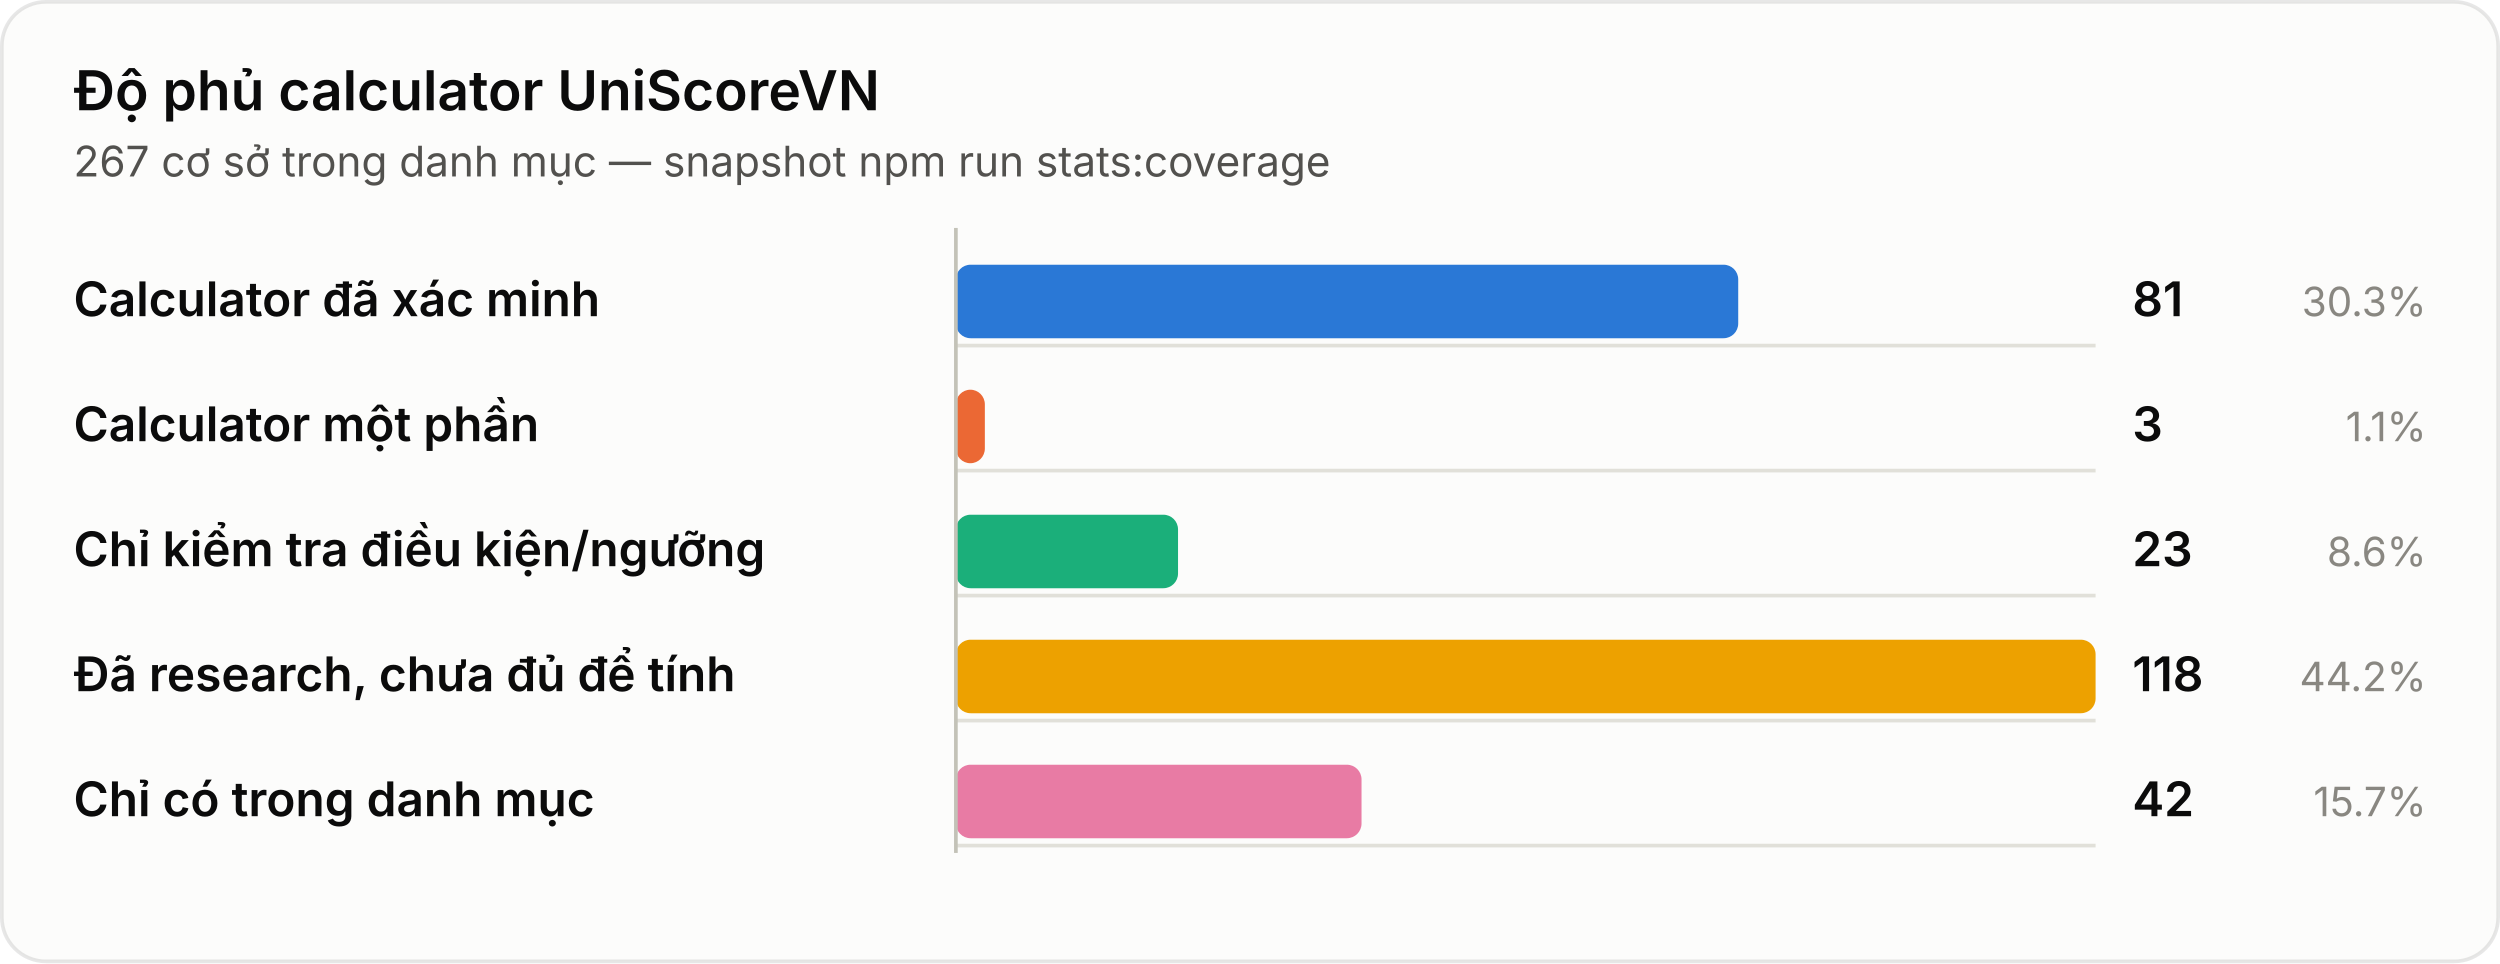
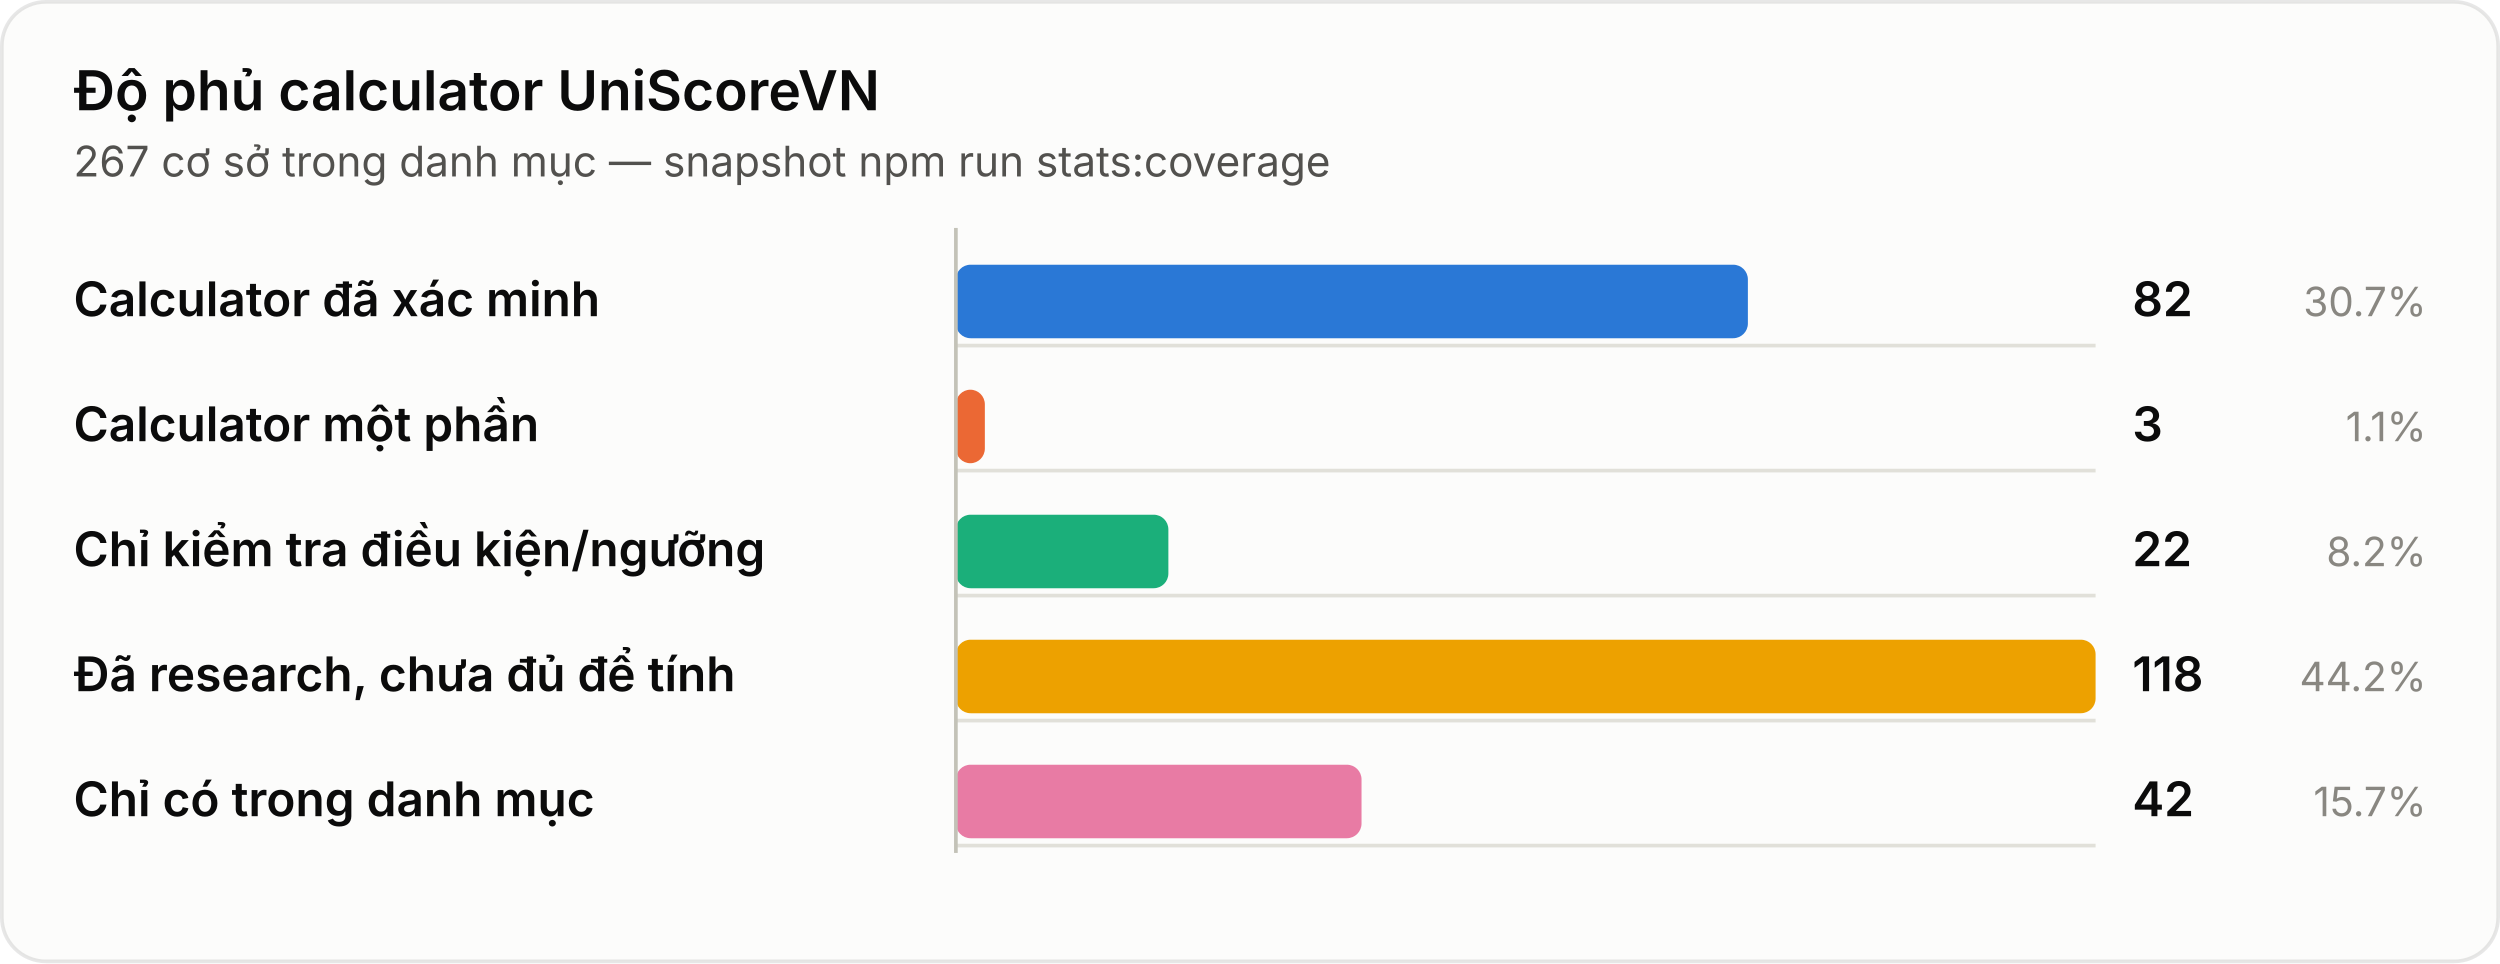
<svg xmlns="http://www.w3.org/2000/svg" width="680" height="262" viewBox="0 0 680 262" font-family="system-ui, -apple-system, Segoe UI, sans-serif">
  <rect x="0.5" y="0.5" width="679" height="261" rx="12" fill="#fcfcfb" stroke="rgba(11,11,11,0.10)" />
  <text x="20" y="30" font-size="15" font-weight="600" fill="#0b0b0b">Độ phủ calculator UniScoreVN</text>
  <text x="20" y="48" font-size="11.5" fill="#52514e">267 cơ sở trong danh mục — snapshot npm run stats:coverage</text>
  <g transform="translate(20, 10)">
    <text x="0" y="76" font-size="13" font-weight="600" fill="#0b0b0b">Calculator đã xác minh</text>
    <line x1="240" y1="84" x2="550" y2="84" stroke="#e1e0d9" stroke-width="1" />
-     <rect x="240" y="62" width="212.797" height="20" rx="4" fill="#2a78d6" />
-     <text x="560" y="76" font-size="13" font-weight="600" fill="#0b0b0b" text-anchor="start">81</text>
-     <text x="640" y="76" font-size="11" fill="#898781" text-anchor="end">30.3%</text>
+     <rect x="240" y="62" width="215.424" height="20" rx="4" fill="#2a78d6" />
+     <text x="560" y="76" font-size="13" font-weight="600" fill="#0b0b0b" text-anchor="start">82</text>
+     <text x="640" y="76" font-size="11" fill="#898781" text-anchor="end">30.7%</text>
    <text x="0" y="110" font-size="13" font-weight="600" fill="#0b0b0b">Calculator một phần</text>
    <line x1="240" y1="118" x2="550" y2="118" stroke="#e1e0d9" stroke-width="1" />
    <rect x="240" y="96" width="7.881" height="20" rx="4" fill="#eb6834" />
    <text x="560" y="110" font-size="13" font-weight="600" fill="#0b0b0b" text-anchor="start">3</text>
    <text x="640" y="110" font-size="11" fill="#898781" text-anchor="end">1.1%</text>
    <text x="0" y="144" font-size="13" font-weight="600" fill="#0b0b0b">Chỉ kiểm tra điều kiện/ngưỡng</text>
    <line x1="240" y1="152" x2="550" y2="152" stroke="#e1e0d9" stroke-width="1" />
-     <rect x="240" y="130" width="60.424" height="20" rx="4" fill="#1baf7a" />
-     <text x="560" y="144" font-size="13" font-weight="600" fill="#0b0b0b" text-anchor="start">23</text>
-     <text x="640" y="144" font-size="11" fill="#898781" text-anchor="end">8.6%</text>
+     <rect x="240" y="130" width="57.797" height="20" rx="4" fill="#1baf7a" />
+     <text x="560" y="144" font-size="13" font-weight="600" fill="#0b0b0b" text-anchor="start">22</text>
+     <text x="640" y="144" font-size="11" fill="#898781" text-anchor="end">8.2%</text>
    <text x="0" y="178" font-size="13" font-weight="600" fill="#0b0b0b">Đã research, chưa đủ để tính</text>
    <line x1="240" y1="186" x2="550" y2="186" stroke="#e1e0d9" stroke-width="1" />
    <rect x="240" y="164" width="310" height="20" rx="4" fill="#eda100" />
    <text x="560" y="178" font-size="13" font-weight="600" fill="#0b0b0b" text-anchor="start">118</text>
    <text x="640" y="178" font-size="11" fill="#898781" text-anchor="end">44.2%</text>
    <text x="0" y="212" font-size="13" font-weight="600" fill="#0b0b0b">Chỉ có trong danh mục</text>
    <line x1="240" y1="220" x2="550" y2="220" stroke="#e1e0d9" stroke-width="1" />
    <rect x="240" y="198" width="110.339" height="20" rx="4" fill="#e87ba4" />
    <text x="560" y="212" font-size="13" font-weight="600" fill="#0b0b0b" text-anchor="start">42</text>
    <text x="640" y="212" font-size="11" fill="#898781" text-anchor="end">15.7%</text>
    <line x1="240" y1="52" x2="240" y2="222" stroke="#c3c2b7" stroke-width="1" />
  </g>
</svg>
